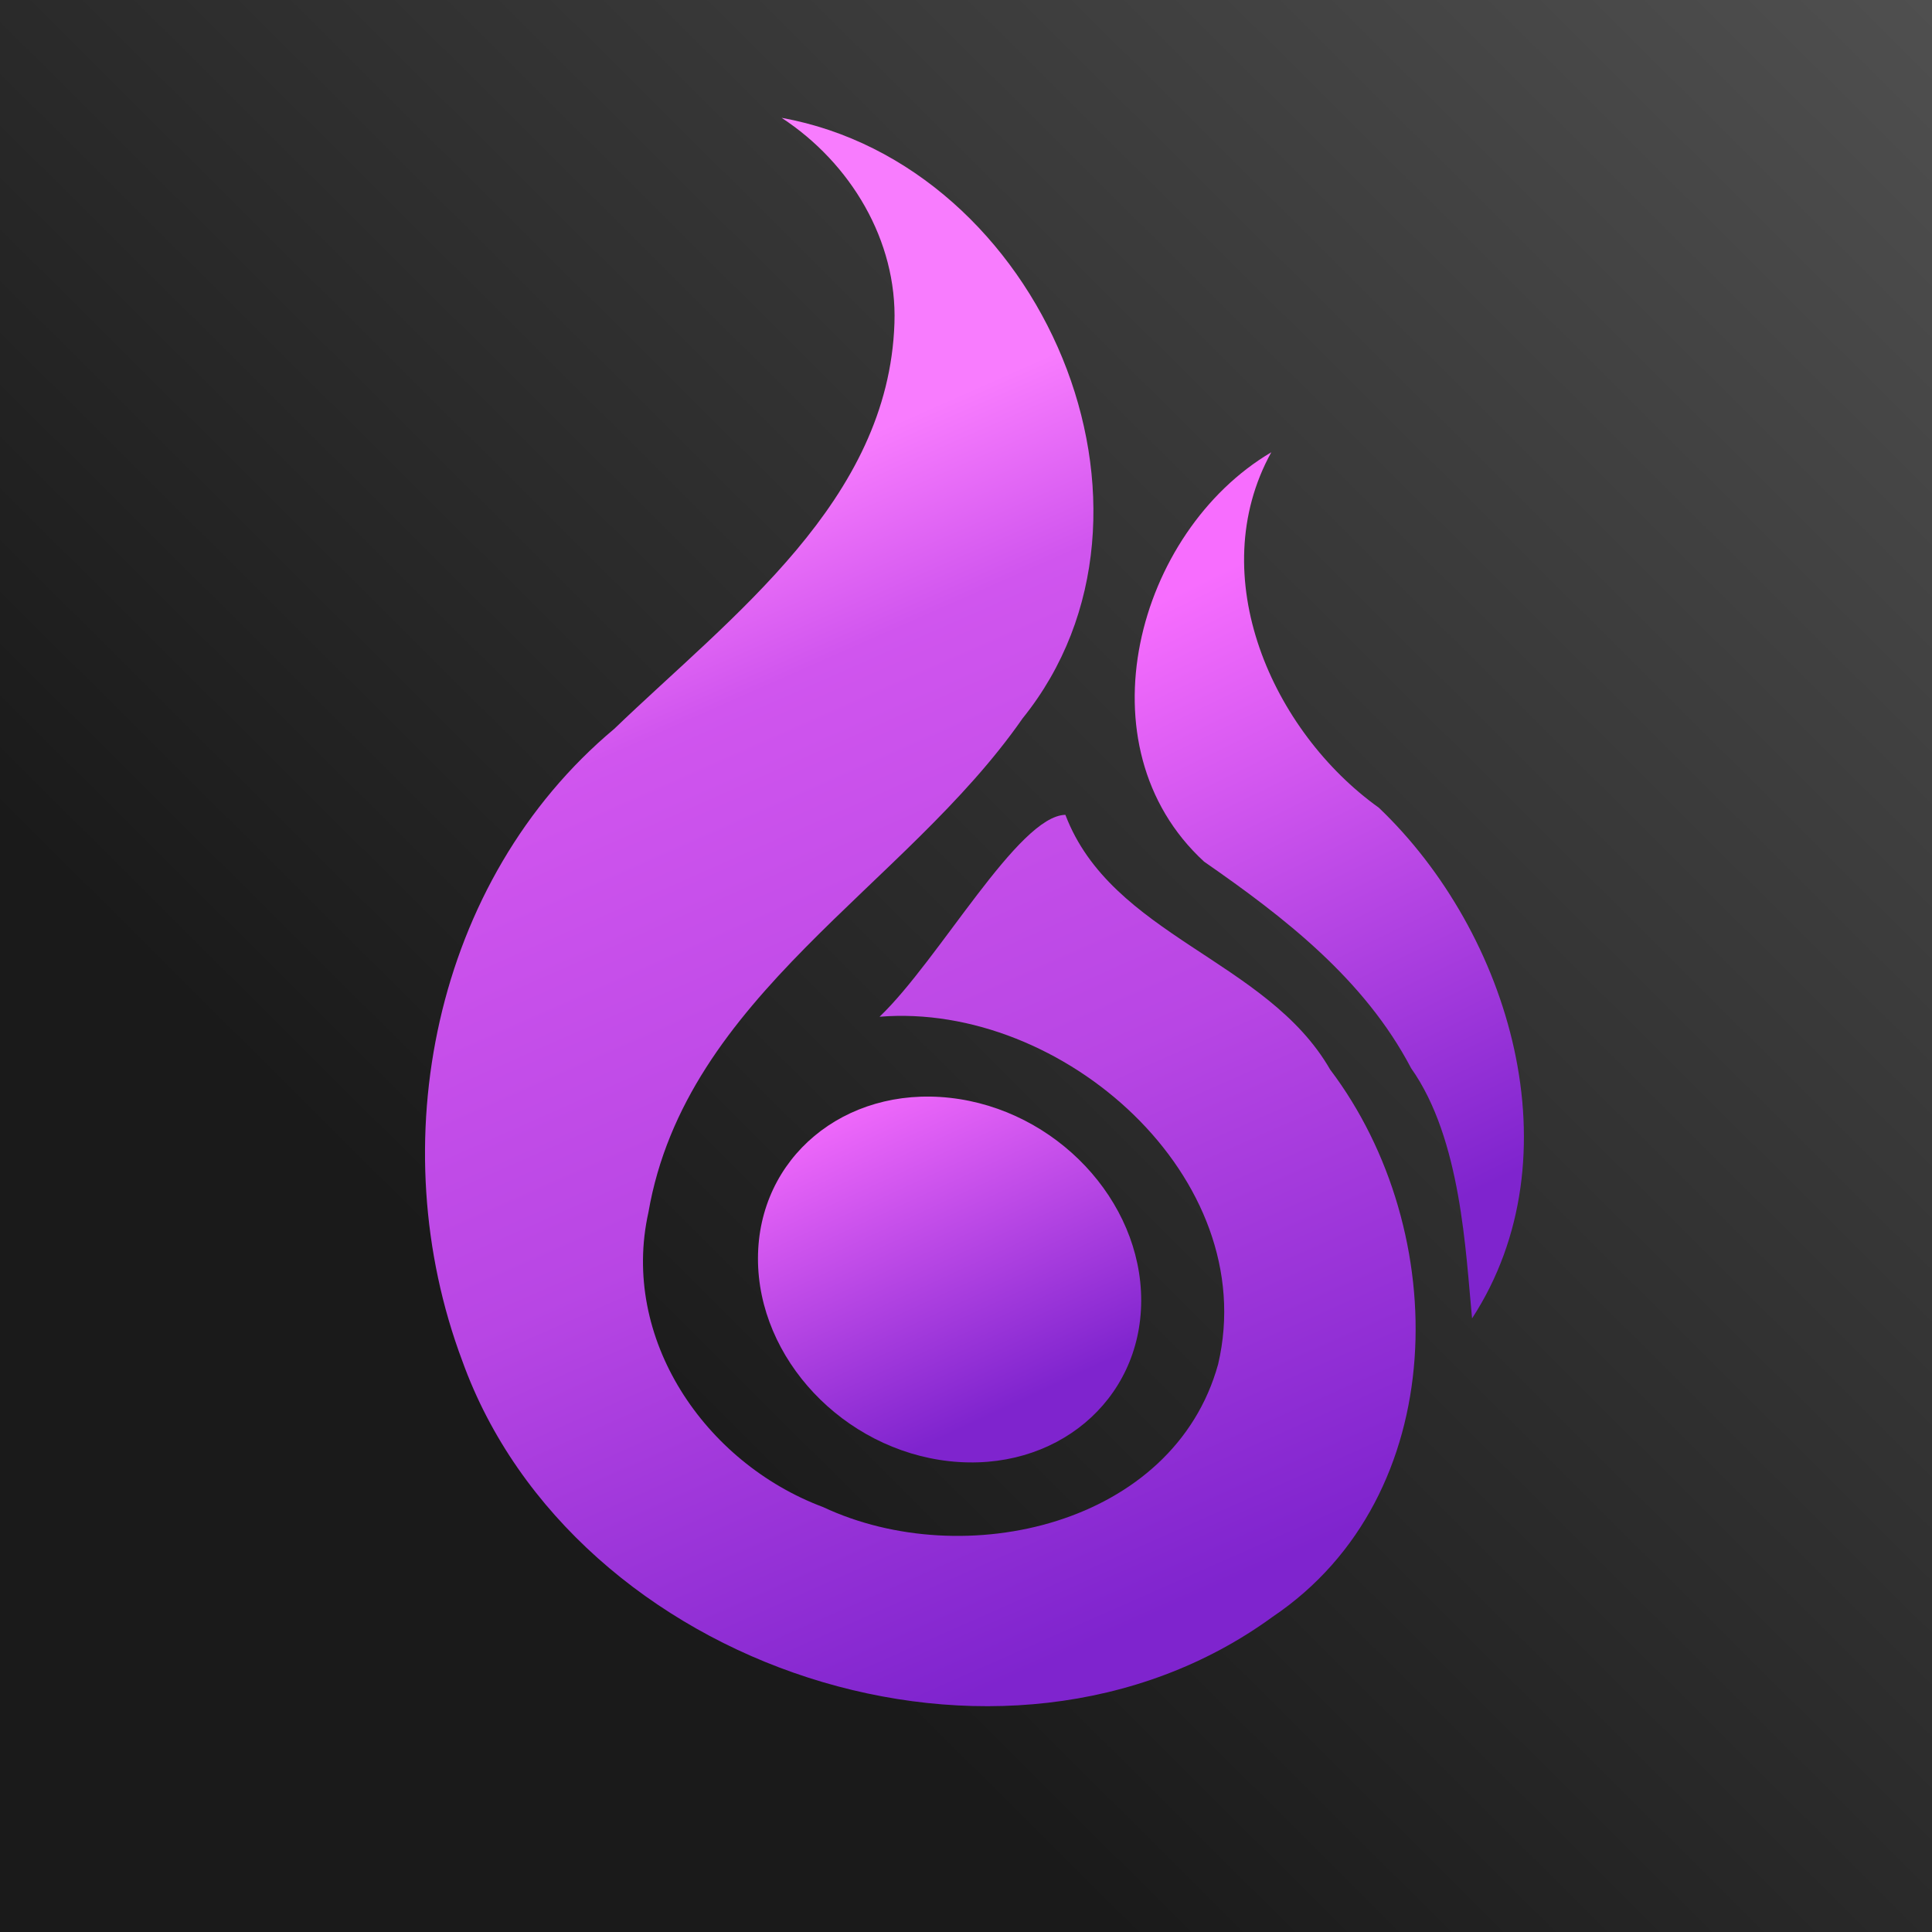
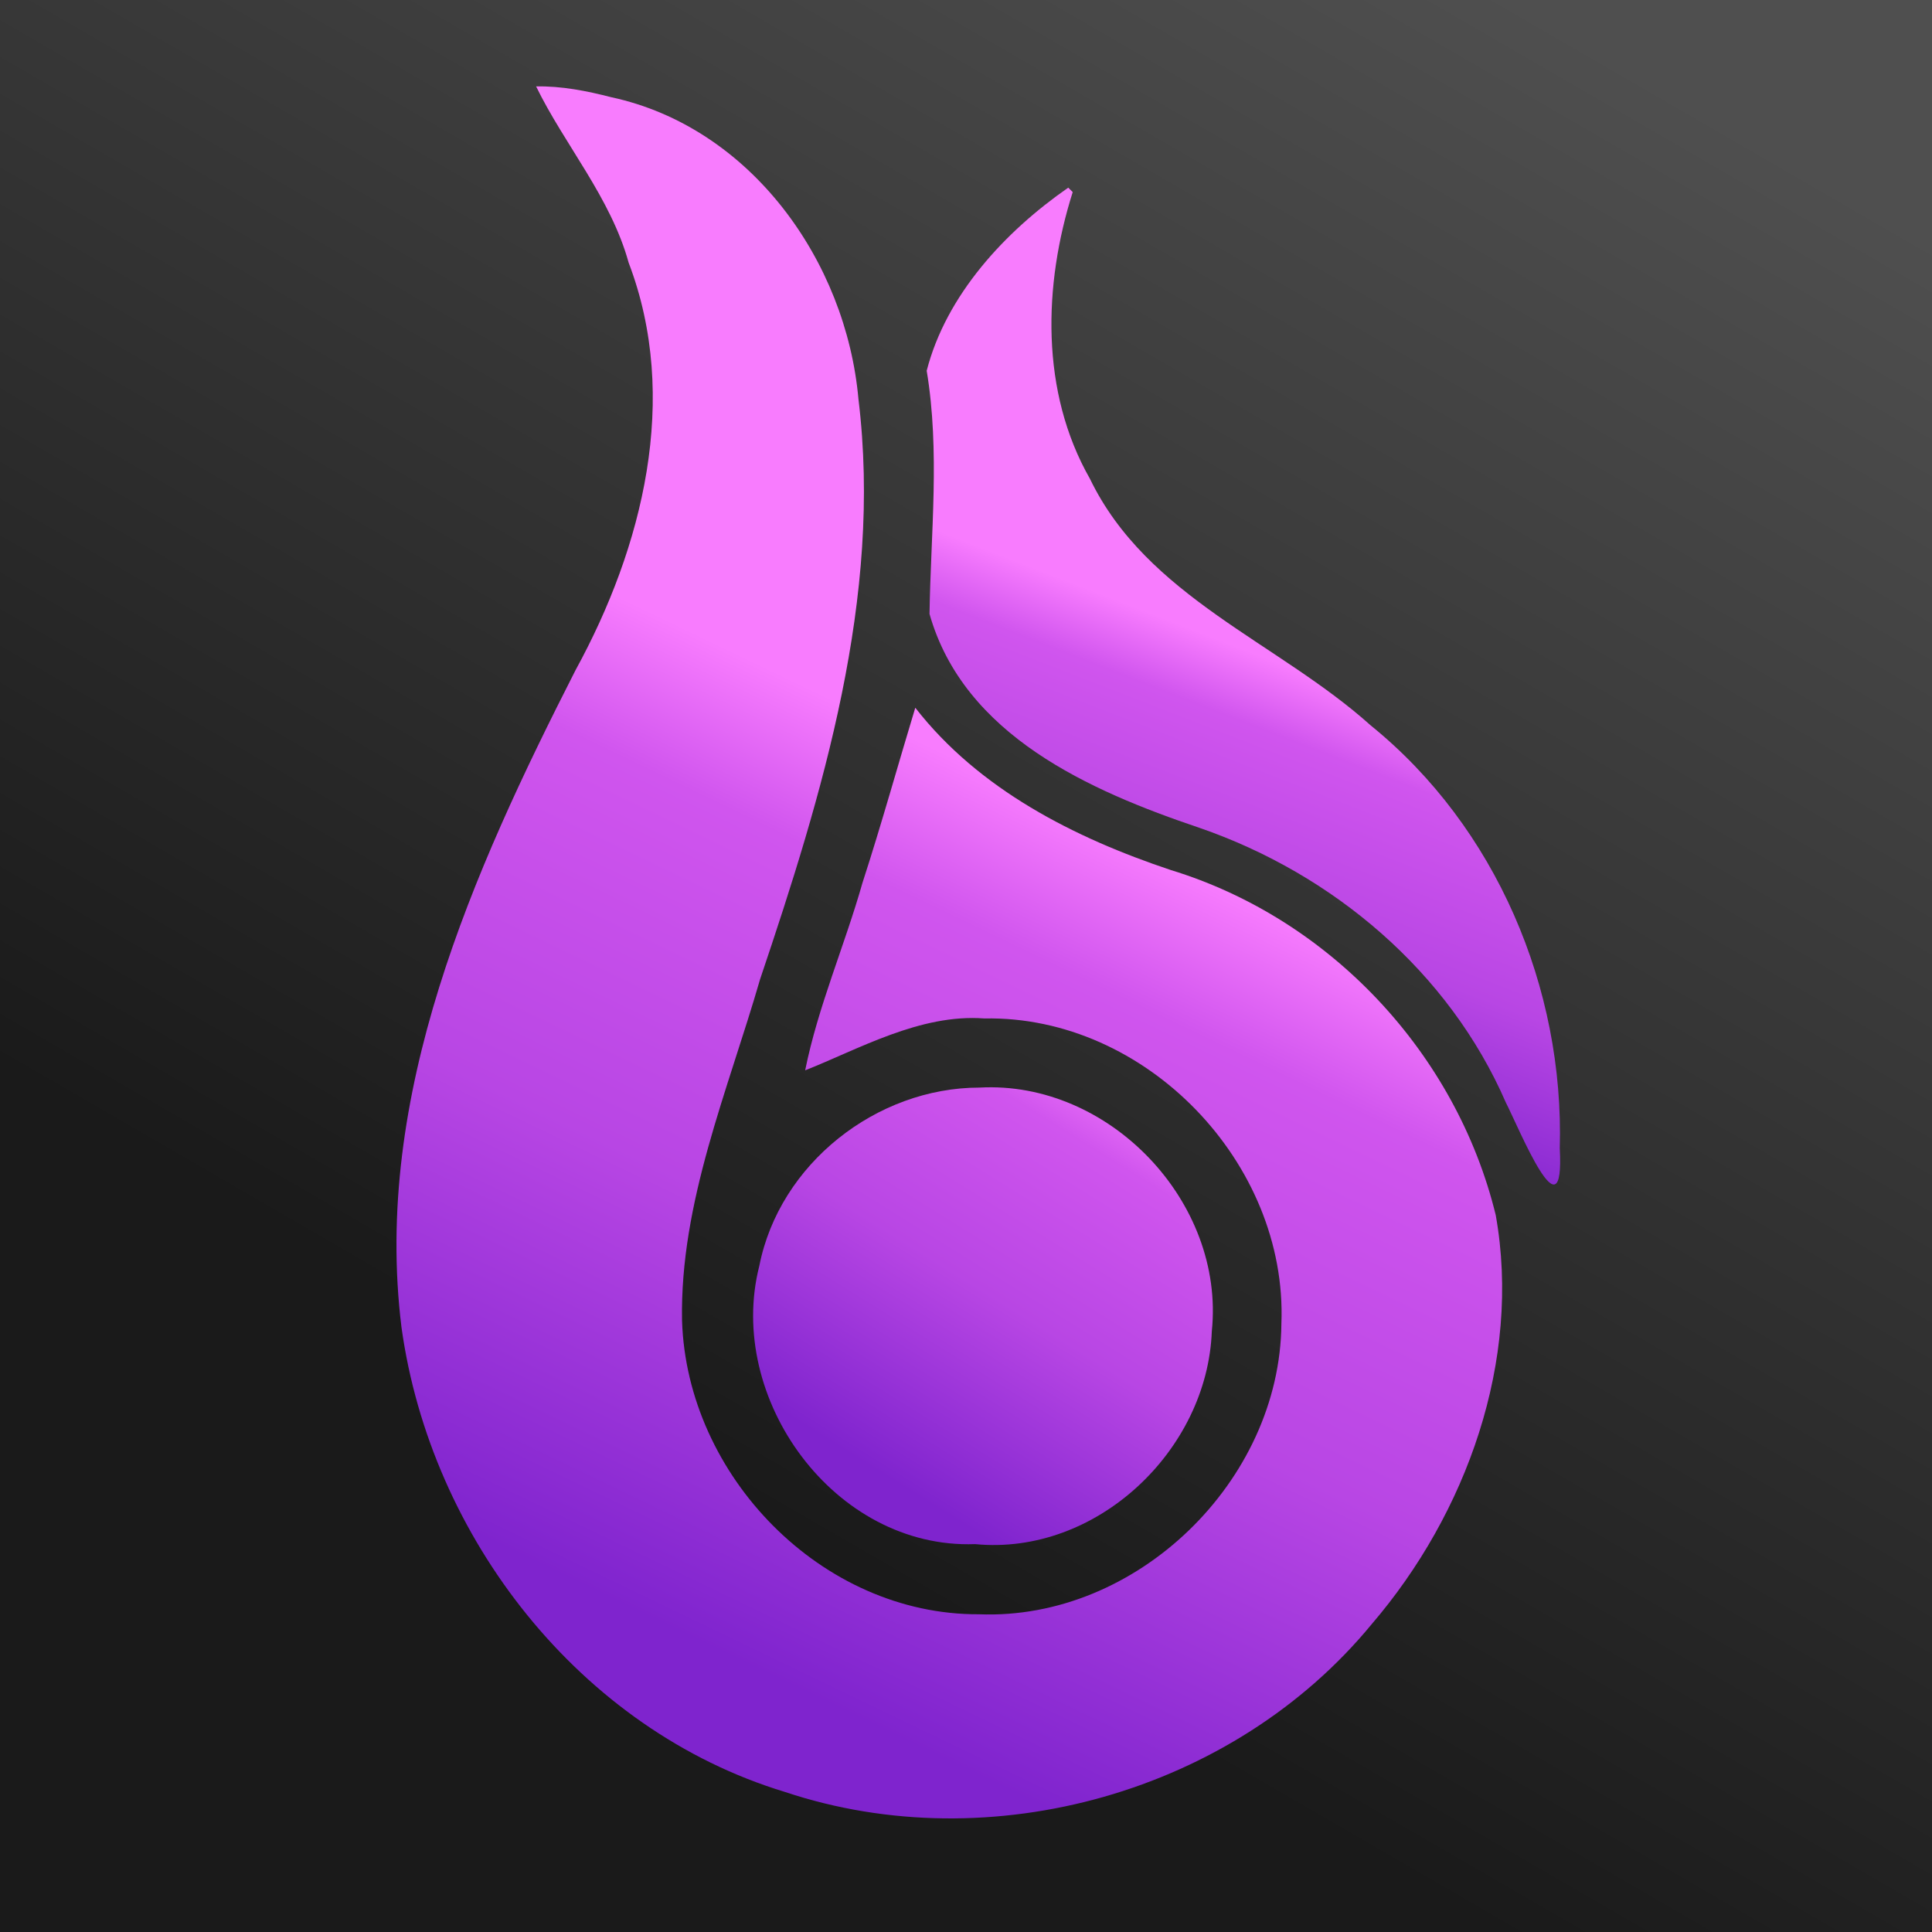
- <svg xmlns="http://www.w3.org/2000/svg" xmlns:xlink="http://www.w3.org/1999/xlink" version="1.1" id="svg1" width="1024" height="1024" viewBox="0 0 1024 1024">
-   <defs id="defs1">
-     <linearGradient id="linearGradient187">
-       <stop style="stop-color:#1a1a1a;stop-opacity:1;" offset="0.286" id="stop187" />
-       <stop style="stop-color:#4f4f4f;stop-opacity:1;" offset="1" id="stop188" />
+ <svg xmlns="http://www.w3.org/2000/svg" xmlns:xlink="http://www.w3.org/1999/xlink" xml:space="preserve" width="1024" height="1024">
+   <defs>
+     <linearGradient id="e">
+       <stop offset=".238" stop-color="#1a1a1a" />
+       <stop offset="1" stop-color="#4f4f4f" />
    </linearGradient>
-     <linearGradient id="linearGradient183">
-       <stop style="stop-color:#7f24ce;stop-opacity:1;" offset="0.045" id="stop182" />
-       <stop style="stop-color:#b846e4;stop-opacity:1;" offset="0.468" id="stop184" />
-       <stop style="stop-color:#d055ee;stop-opacity:1;" offset="0.848" id="stop185" />
-       <stop style="stop-color:#f87cfe;stop-opacity:1;" offset="1" id="stop183" />
+     <linearGradient id="c">
+       <stop offset=".045" stop-color="#7f24ce" />
+       <stop offset=".468" stop-color="#b846e4" />
+       <stop offset=".848" stop-color="#d055ee" />
+       <stop offset="1" stop-color="#f87cfe" />
    </linearGradient>
-     <linearGradient id="linearGradient181">
-       <stop style="stop-color:#7f24ce;stop-opacity:1;" offset="0.154" id="stop180" />
-       <stop style="stop-color:#f76dfe;stop-opacity:1;" offset="1" id="stop181" />
+     <linearGradient id="b">
+       <stop offset=".045" stop-color="#7f24ce" />
+       <stop offset=".478" stop-color="#b846e4" />
+       <stop offset=".848" stop-color="#d055ee" />
+       <stop offset="1" stop-color="#f87cfe" />
    </linearGradient>
-     <linearGradient id="linearGradient179">
-       <stop style="stop-color:#7f24ce;stop-opacity:1;" offset="0.095" id="stop178" />
-       <stop style="stop-color:#f76dfe;stop-opacity:1;" offset="1" id="stop179" />
+     <linearGradient id="a">
+       <stop offset=".045" stop-color="#7f24ce" />
+       <stop offset=".468" stop-color="#b846e4" />
+       <stop offset=".825" stop-color="#d055ee" />
+       <stop offset="1" stop-color="#f87cfe" />
    </linearGradient>
-     <linearGradient xlink:href="#linearGradient183" id="linearGradient176" x1="446.116" y1="764.139" x2="636.156" y2="347.016" gradientUnits="userSpaceOnUse" gradientTransform="matrix(1.038893,0.02225591,-0.02756462,0.9998754,-48.17674,-46.15667)" />
-     <linearGradient xlink:href="#linearGradient181" id="linearGradient177" x1="353.386" y1="648.132" x2="480.315" y2="384.907" gradientUnits="userSpaceOnUse" gradientTransform="rotate(1.399835,2002.397,-1407.361)" />
-     <linearGradient xlink:href="#linearGradient179" id="linearGradient178" x1="544.479" y1="694.136" x2="613.662" y2="580.248" gradientUnits="userSpaceOnUse" gradientTransform="matrix(1.116755,0,0,1.032402,-97.85806,-11.21196)" />
-     <linearGradient xlink:href="#linearGradient187" id="linearGradient188" x1="3.364" y1="1023.311" x2="1022.318" y2="-0.993" gradientUnits="userSpaceOnUse" />
-     <linearGradient xlink:href="#linearGradient183" id="linearGradient192" x1="0" y1="1025.725" x2="220.142" y2="823.541" gradientUnits="userSpaceOnUse" />
+     <linearGradient xlink:href="#a" id="g" x1="496.519" x2="635.831" y1="813.477" y2="589.778" gradientUnits="userSpaceOnUse" />
+     <linearGradient xlink:href="#b" id="h" x1="269.585" x2="488.27" y1="847.204" y2="393.079" gradientUnits="userSpaceOnUse" />
+     <linearGradient xlink:href="#c" id="i" x1="635.831" x2="721.822" y1="589.778" y2="368.408" gradientUnits="userSpaceOnUse" />
+     <linearGradient xlink:href="#e" id="f" x1="225.381" x2="813.757" y1="1019.947" y2="4.053" gradientUnits="userSpaceOnUse" />
  </defs>
-   <g id="layer1" style="display:inline;fill:#000000;fill-opacity:0.511">
-     <g id="g191" style="display:inline">
-       <rect style="display:inline;fill:url(#linearGradient188);fill-opacity:1;fill-rule:nonzero;stroke-width:0.996" id="rect185" width="1024" height="1024" x="0" y="0" />
-       <path d="M 400.918,1024 0,623.082 V 1024 Z" style="display:none;fill:url(#linearGradient192);fill-opacity:1" id="path191" />
-     </g>
-     <g id="g185" transform="matrix(-1.413065,-0.038192,-0.03745861,1.440731,1256.99,-170.8327)" style="display:inline;fill:#000000;fill-opacity:0.511">
-       <ellipse style="display:inline;fill:url(#linearGradient178);fill-opacity:1;stroke-width:1.074" id="circle8" cx="534.983" cy="646.916" rx="72.271" ry="66.813" transform="matrix(0.9966545,-0.08172972,-0.0244293,0.9997016,0,0)" />
-       <path d="m 404.87,295.694 c 24.414,46.269 -3.19,102.718 -43.767,129.584 -50.434,44.736 -77.838,126.234 -39.932,186.827 3.046,-24.234 5.782,-65.824 25.286,-91.372 18.395,-32.326 49.069,-54.255 79.609,-73.879 48.168,-41.179 28.426,-120.657 -21.196,-151.159 z" style="display:inline;fill:url(#linearGradient177);fill-opacity:1" id="path88" />
-       <path d="m 591.659,177.606 c -98.2,14.763 -156.676,140.654 -96.171,218.382 42.443,63.376 123.51,105.254 135.443,185.35 9.274,46.483 -23.351,91.389 -68.363,106.584 -53.62,22.974 -131.57,3.106 -146.663,-56.455 -14.55,-68.971 61.805,-131.671 130.294,-124.371 -21.793,-21.506 -50.018,-75.246 -67.687,-76.079 -18.485,44.16 -76.905,51.164 -101.714,91.009 -47.486,58.302 -49.847,155.566 16.229,201.77 98.872,74.713 261.739,25.834 306.192,-85.974 32.615,-78.778 15.671,-176.368 -50.783,-233.936 -43.117,-42.895 -100.607,-86.584 -101.059,-151.939 -0.253,-30.319 17.977,-58.421 44.283,-74.339 z" style="fill:url(#linearGradient176);fill-opacity:1;stroke-width:1.02" id="path167" />
-     </g>
-   </g>
+   <path fill="url(#f)" d="M0 0H1024V1024H0z" paint-order="markers stroke fill" />
+   <path fill="url(#g)" d="m 519.209,576.441 c 68.718,-3.78 130.124,60.624 123.084,129.095 -2.362,63.397 -61.275,119.133 -125.477,112.882 -74.57,2.737 -132.284,-77.273 -114.359,-147.506 10.653,-54.043 62.063,-94.456 116.752,-94.471 z" paint-order="markers stroke fill" style="mix-blend-mode:normal" />
+   <path fill="url(#h)" d="m 284.148,45.799 c 15.021,30.868 39.541,58.938 49.035,93.388 27.379,71.77 7.51,150.9 -28.117,215.973 -54.57,107.155 -107.532,225.31 -92.265,348.389 15.419,111.184 94.448,213.209 203.221,246.218 109.188,36.448 237.823,0.142 311.03,-88.959 50.23,-58.559 79.483,-139.685 65.719,-216.785 C 771.83,558.297 705.027,486.955 620.537,461.136 569.341,444.03 518.869,418.45 485.119,375.117 c -8.398,27.565 -17.936,61.914 -27.953,92.682 -9.453,33.319 -23.597,65.652 -30.412,99.492 28.033,-11.024 60.926,-30.059 94.93,-27.488 85.587,-1.659 160.858,76.525 157.479,161.838 -0.69,83.312 -76.63,157.298 -160.331,153.958 -83.381,0.377 -154.844,-73.426 -157.339,-155.765 -1.143,-62.483 24.254,-121.658 41.38,-180.85 33.155,-98.268 64.944,-202.603 52.127,-307.429 C 448.473,138.401 397.989,67.478 323.993,51.529 310.99,48.179 297.636,45.537 284.148,45.799 Z" paint-order="markers stroke fill" style="mix-blend-mode:normal" />
+   <path fill="url(#i)" d="m 566.203,99.453 c -33.539,23.293 -64.694,56.849 -75.035,97.046 7.114,42.682 2.136,86.276 1.491,128.884 18.256,64.408 84.964,93.781 143.071,113.382 70.846,24.444 132.286,76.302 162.425,145.659 7.031,13.702 31.206,73.512 28.553,24.265 C 829.119,523.737 792.986,438.334 726.48,384.467 677.375,340.377 608.008,316.534 577.666,253.719 551.392,207.629 552.947,151.143 568.559,101.809 l -1.178,-1.178 z" paint-order="markers stroke fill" style="mix-blend-mode:normal" />
</svg>
